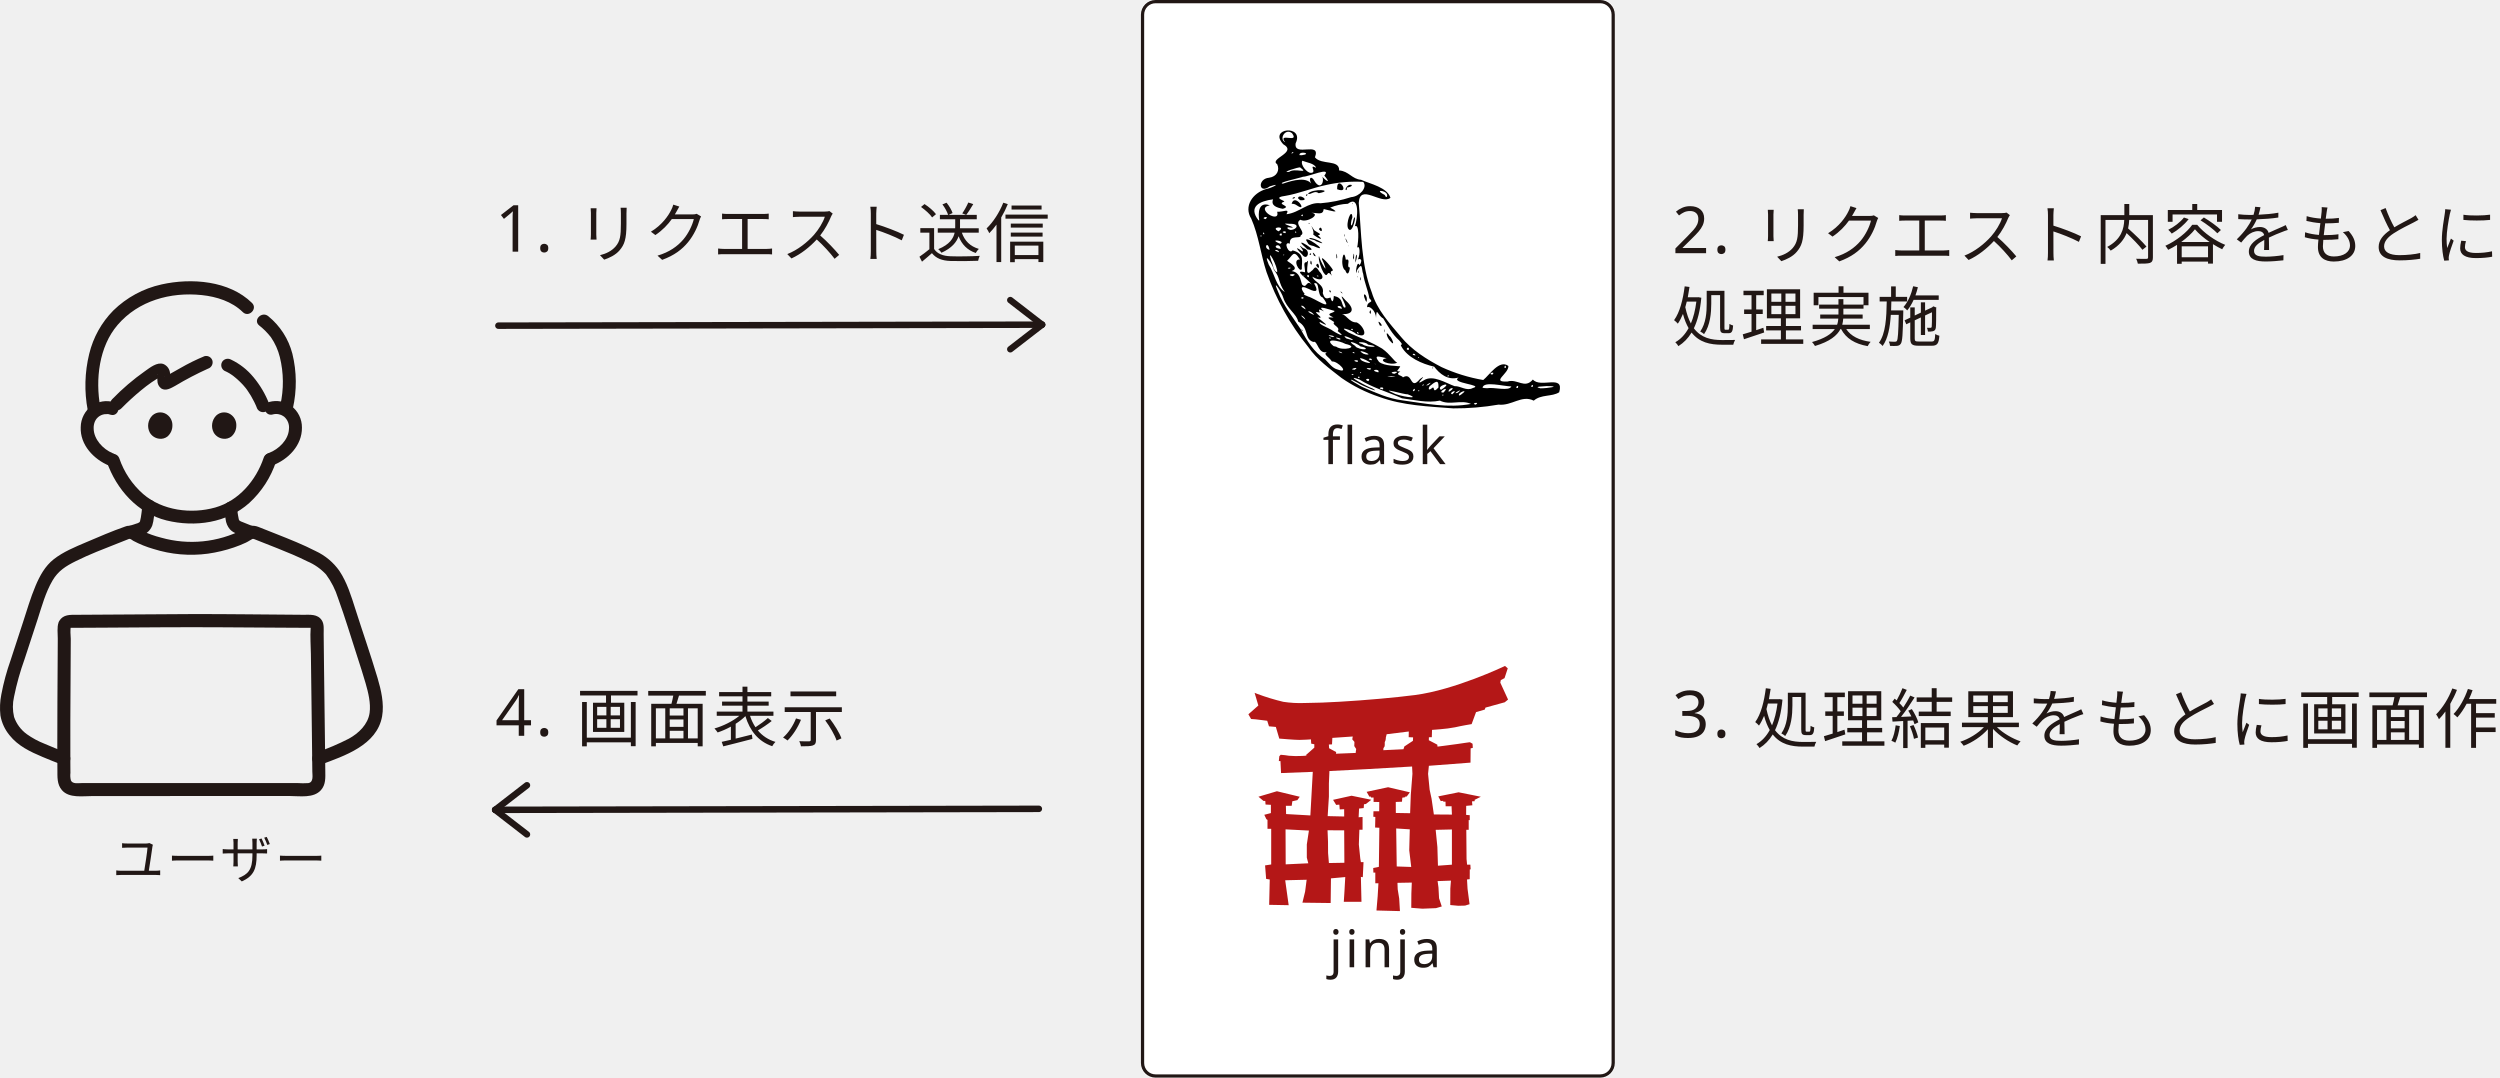
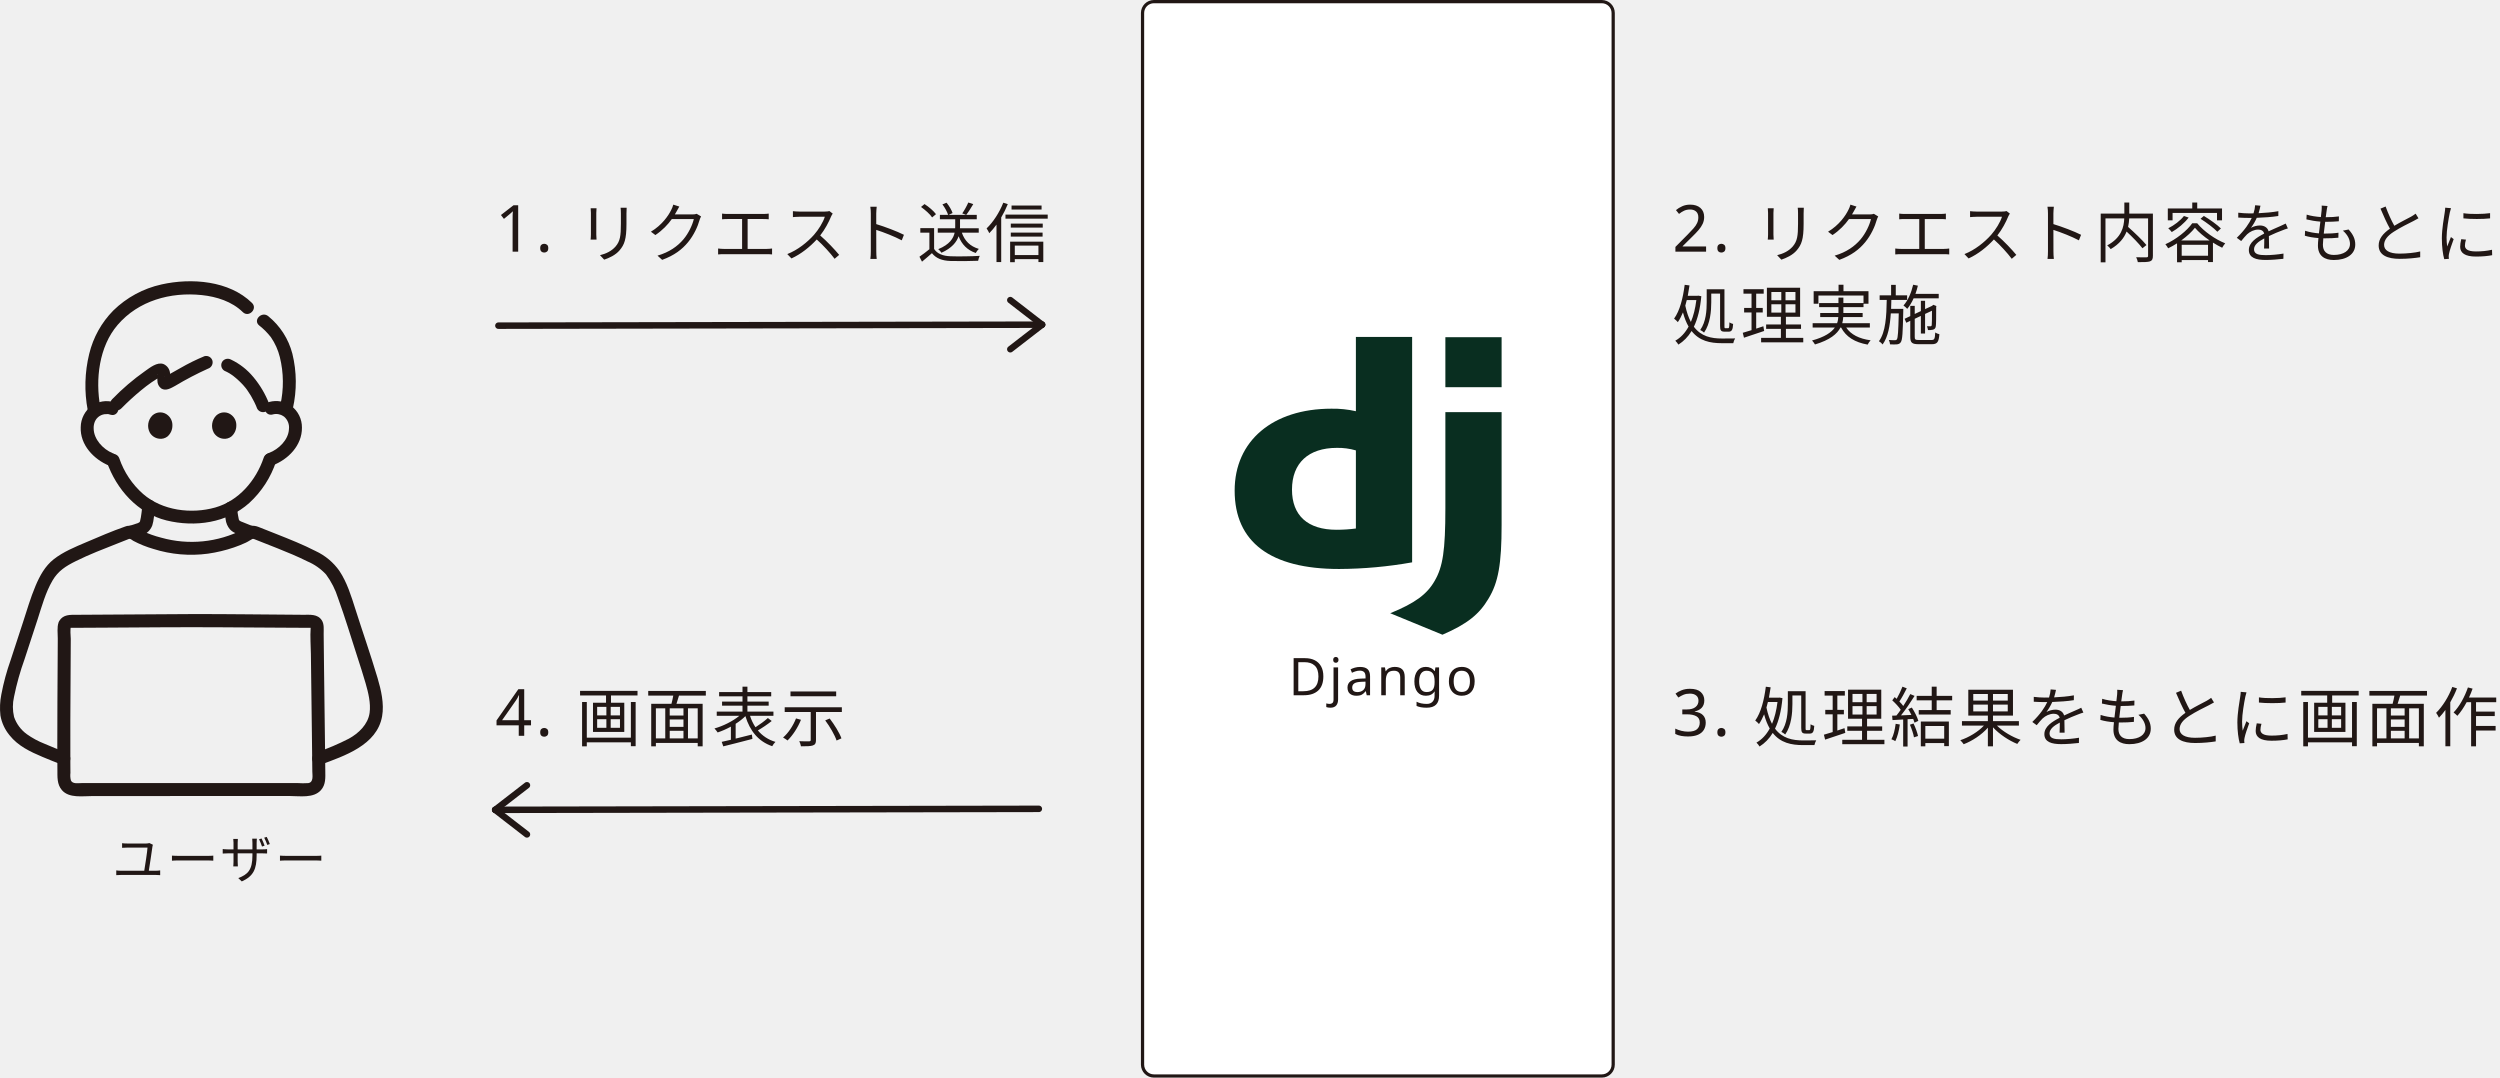
<svg xmlns="http://www.w3.org/2000/svg" width="770.217" height="332" viewBox="0 0 770.217 332">
-   <g id="square_60" data-name="square 60" transform="translate(351.503)" fill="#fff" stroke="#211715" stroke-width="1">
+   <g id="長方形_60" data-name="長方形 60" transform="translate(351.503)" fill="#fff" stroke="#211715" stroke-width="1">
    <rect width="146" height="332" rx="4" stroke="none" />
-     <rect x="0.5" y="0.5" width="145" height="331" rx="4" fill="none" />
+     <rect x="0.5" y="0.5" width="145" height="331" rx="3.5" fill="none" />
  </g>
-   <path id="jinja" d="M79.06.668,78.793.8s-15.21,7.245-27.48,8.835c-6.18.8-15.18,1.6-23.213,2.066q-5.418.33-10.847.39a34.594,34.594,0,0,1-6.5-.367,67.31,67.31,0,0,1-8-2.44l-.84-.333,1.153,3.906L0,15.559l.827,1.453,1.467.11,3.507.437.54,1.713,2.117.19,1.06,3.593.307.02s4.46.383,5.873.383c1.217,0,3.1-.133,3.573-.167l.08,1.32.957.18v1.05L17.64,28.206l.523.093c-.467.033-.757.06-1.667.1a27.781,27.781,0,0,1-4.01-.06,23.446,23.446,0,0,0-2.367-.287H9.933l-.407.433-.153,1.486H9.88l.183,3.7L19.84,33.3,19.157,45.57l-.067,1.156L11.617,46.3l-.067-2.536h1.793l.19-1.4,1.547-.353.743-1.04-7.037-1.7L3.1,40.961l1.55,1.293h.553l.083,1.113,1.647.093V46L4.9,46.527l.633,1.346.35.227v2.75H7.027V61.834L5.14,62.12l.327,4.156,1.113.187L6.4,74.268l6.01.11L11.34,66.7l6.607-.16-.467,3.623-.833,3.439,8.7.11.09-7.6,4.407-.4-.24,4.313-.21,3.3h5.443l-.177-7.665.587.09.223-4.639h-.81l-.193-1.133-.437-4.3.163-4.546h.983V47.2l-1.213.09.133-2.686,1.433-.143.077-1.173.573-.083,1.7-1.3-6.09-1.25-5.7,1.263.953,1.563.8-.067.18-.013.113,1.473,1.367-.067.013,2.246-5.087-.117.177-2.923.2-3.086V36.885l.16-3.839,11.617-.593,13.85-.8.11,2.246-.507,6.5-.21,5.642-4.4-.077-.02-3.393,1.913-.07.093-1.243.9-.137-.04-.19.507-.033.967-1.293-6.7-1.57-6.62,1.42.86,1.5.467-.033v.3h.82v1.34l1.747.027-.02,2.853H38.533l-.047,1.683.623.073-.07,3.259,1.31.067L40.2,62.564l-1.743.36.053,1.41H39.1v3.283h.963l-.233,4.016-.373,4.379,7.233.19L46.457,72.3,46,69.469l-.073-1.976,4.417-.08-.133,3.339-.03,4.433,3.443.273,4.173-.167,1.777-.523-.833-2.533L58.56,68.9l-.267-1.943,4.11-.15-.19,2.473-.02,5.049,2.46.23,2.1-.053,1.387-.433-.623-4.746-.163-2.873.833-.09.02-2.983.267-.057-.09-1.433h-1.01l-.163-1.756-.077-8.972.74-.02V48.14l.32.047V46.65l-1.113-.09.02-2.786L69,43.6l-.11-1.206.867-.07-.08-.39,1.933-.966L64.76,39.594l-6.267,1.266.77,1.44.743-.067.047.257h.677l.037,1.42,1.823-.02.117,2.576-5.567-.04-.707-4.856-.593-2.753-.483-4.9.25-2.486,12.823-.976.04-4.386.67-.167-.077-1.266-.8-.46h-.123l-1.19.167-2.643.387q-2.7.4-5.417.72l-.633.067-.05-.593-2.617-1.366.02-.917.9-.027.067-2.24c.3-.02,1.173-.08,2.57-.207a40.706,40.706,0,0,0,4.537-.6c1.99-.467,4.84-.933,4.84-.933l.253-.043,1.36-3.693,2.683-.78.22-.613,5.933-1.64L80,11.03,77.61,5.817l.157-.787,1.147-.6.99-3.019-.84-.743Zm-29.643,20.2-.033,1.753,1.357.057-.053,1.066-2.63,1.726-.287.86-6.2.3.033-.613.373-.6.033-.513,0-.76.223-.52.1-.533v-.307l.267-1.076ZM32.15,22.407l-.143.88.663.78-.047,1.29.587.9-.157,1.093.083.117-6.157.247.067-.507-2.177-1.18-.073-1.15.967-.047.1-1.993ZM45.53,50.736l4.193.273-.167,6.459.61,5.132L45.7,62.447l-.167-11.711Zm-34.083.28,7.2.373L18,55.665v4.063l.457,1.743L11.49,61.8Zm51.253.033V61.9l-4.3.313-.173-5.742L57.7,51.166ZM24.387,51.3l5.127.02.057,9.985-4.767.087L24.55,58.3l-.02-3.489Z" transform="translate(384.613 204.498)" fill="#b41717" />
-   <path id="flask" d="M28.688,77.558c-3.656-2.88-7.56-5.64-10.224-9.52A77.253,77.253,0,0,1,5.583,44.928C3.8,39.508,3.183,33.7.887,28.488c-2.408-3.776.412-7.912,4.552-9.12,1.84-.348,5.088-2.088,1.172-.844C3.1,21.1,2.759,16.183,6.359,15.875c2.46-.328,3.36-2.34,2.52-4.148-2.64-1.72,6.4-3.612,1.852-6.176C6,.435,17.36-.546,14.559,5.255c-.668,4.46,7.936-.82,5.94,4.332,2.028,2.476,7.6.56,7.46,4.036,2.96.2,3.972,2.688,6.748,2.88,2.88,1.3,8.088,2.32,9.064,5.56C40.92,24.328,34.316,17.4,34,23.655c.86,9.24.64,18.757,4.016,27.553,1.6,5.328,5.48,9.52,8.976,13.673,3.348,4.064,7.884,6.92,12.508,9.332A51.566,51.566,0,0,0,72.352,78.19c1.792-1.372,4.96-6.468,7.752-4.32.132,2.416-5.552,5.052-.268,4.784,3.1-.936,5.256,2.4,7.812-.608,2.352,2.788,9.784-1.784,8.108,3.92-2.264,1.456-5.568.576-7.836,2.584-3.74-1.868-6.72,1.672-10.86,1.224a79.438,79.438,0,0,1-13.936,1.16c-7.648-.6-15.46-.856-22.736-3.52a46.106,46.106,0,0,1-11.7-5.856Zm6.46,2.8c4,1.728,7.912,3.552,12.3,4.1,6.96.96,14.148,2.456,21.132,1.1-3.16-1.428-6.432.56-9.58-1.02-3.776.812-7.828-.208-11.668-.708-4.368-1.944-9.08-3.28-13.164-5.808-5.108-1.864,2.64,2.392,4.02,2.74,3.192,1.812-3.508-.932-4.456-1.684-2.672-1.5-3.016-1.188-.264.336.556.32,1.1.664,1.68.94Zm-7.616-5.384c3.88,1.436-.016-2.728-1.8-2.488-.784-1.364-3-2.228-1.44-2.96-2.816.976-2.948-3.72-4.28-3.052-2.976-.94-1.16-4.28-4.7-6.32-.324-2.16-3.528-4.032-4.552-7.288-.452-1.664-3.62-6.452-1.672-2,1.656,4.288,4.572,7.96,7,11.628,1.88,3.492,4.108,7.144,7.54,9.32C24.784,72.926,25.9,74.626,27.532,74.974ZM16.36,62.705C16.492,62.121,17.068,63.973,16.36,62.705ZM32.176,76.694C33.036,76.31,30.936,76.214,32.176,76.694Zm2.1.768C34.064,76.4,33.32,78.054,34.28,77.462Zm2.64,1.1C38.168,77.362,34.984,77.81,36.92,78.562Zm4.508,2.52C42.192,79.954,38.988,80.654,41.428,81.082ZM32.76,75.03C34.708,73.77,30.24,75.014,32.76,75.03Zm1.976.984C34.68,75.35,34.032,76.314,34.736,76.014Zm9.88,6.168c1.588,1,9.28,2.2,4.46.412-.8.168-8.92-2.3-4.464-.412ZM28.932,69.965C28.772,69.3,26.468,69.225,28.932,69.965Zm4.6,2.68C34.732,71.806,31.048,72.006,33.532,72.646ZM37.4,75.018C39.116,74.37,34.612,74.366,37.4,75.018ZM27.06,67.925c1.864,1.432,7.52.184,2.856-.852-2.12-1.132-6.908-1.9-3.648.68Zm12.96,7.912C40.792,74.518,36.76,75.078,40.02,75.838Zm-3.936-3.132c4.56,1.292-3.832-2.88-1.124-.472l.6.272.52.2Zm7.892,4.56C48.3,77.306,40.076,76.678,43.976,77.266ZM25.4,65.425C25.232,64.625,24.336,65.5,25.4,65.425ZM51.28,81.366C51.392,79.914,49.868,82.446,51.28,81.366ZM32.76,69.941C32.5,69.177,31.416,69.909,32.76,69.941Zm-6.952-5.016C28.288,64.777,22.416,63.833,25.808,64.925ZM17.568,59.6C17.26,58.409,14.871,57.461,17.568,59.6ZM39.2,73.338C38.74,72.818,38.98,73.45,39.2,73.338ZM52.66,81.6C52.62,80.81,51.928,81.9,52.66,81.6ZM38,72.106C38.244,71.086,35.892,71.8,38,72.106ZM27.98,65.737C29.82,65.537,25.02,64.493,27.98,65.737ZM44.944,76.286C47.816,75.146,42.144,75.726,44.944,76.286ZM36.12,70.3c3.308.424-3.94-2.252-.724-.24Zm11.5,7.072c3.092-1.848,2.072,4.328,5.244.52,3.128-2.28-2.7,2.828,1.16.412,2.784-1.868,6.9.88,9.5,1.78,1.872-.092,3.692,1.62,5.612.58,3.692-1-7.224-1.48-4.36-3.24-3.38.98-5.88-1.176-7.54-3.34-3.792-.88-8.176-2.812-10.068-6.168-.768-1.26,1.12.176-.664-1.88-2.28-2.032-3.424-4.34-4.96-6.808-1.828-.976-2.04-3.852-2.228-.1.016-2.372-2.212-3.968-2.752-3.3-.008-2.284,2.38-1.14.7-2.828-.36-2.368-1.544-4.84-1.9-7.508-.552-1.288-.08-4.044-1.892-1.128-.66,3.08-.22-3.788.808-1.52,1.348-2.32-.48-2.04-.56-1.72.88-1.952.56-4.72-.228-3.664.468-2.068.74-7.608-.7-6.624.872-2.16,1.656-9.892-2.136-6.944a16.107,16.107,0,0,0-5.452,1.184c3.944,2.172-.4.784-2,.44-.208,2.008-1.8,1.14-3.784,1.16,3.172.392-1.544,3.24-3.364,2.136-2.36,1.128,2.04,3.948.048,4.82.24,1.312-3.62-.48-3.32,2.56-2.292-.964-.312,3.6.836,2.056,3.9,1.056,2.744,3.464,2.84,5.748-.632,1.332-3.136-3.132-.56-2.924-2.028-3.308-2.244-1.2-3.936.34-.4.112,4.316,2.188,1.36,3.212,2.6.4,2.672,2.68,3.2,4.12,1.56,1.628,1.24-1.8,3.116.16-1.184-1.744-6.268-4.912-2.176-3.9-.02-1.76-.74-3.172.516-3.136,1.24-2.248-1.3,5.548,1.5,2.688.772-.34.96-2.252,2.36.18,2.02,1.992.728,3.432-2.124,1.612.508,1.732,3.816,2.348,3.2,5.06.66,2.38,1.58,1.5,2.384,1.368.632,2.312.988.612,1.02-.492,2.88.62,2.208,2.32,3.112,3.52,1.988.9-2.848-6.088.568-2.1,3.592,3.24,1.348,4.6-1.88,4.08,2.04-.164,2.7,2.76,5.252,2.656,2.328,1.108,3.9,5.36-.108,3.588-1.392-1.252-6.32-2.8-2.292-.416,3.716,1.72,6.66,2.752,10.244,4.908,2.56,1.832,3.672,3.928,4.64,4.344-2.152,1.028-6.492-.824-3.268-1.392-2.012-.364-4.272-1.38-2.348,1.12,1.64,1.372,5.8,1.224,6.548,1.38-.636,1.392-1.72,1.5.024,1.612-1.944,1.04.624,1.2.8,1.792ZM43.648,66.137c-1.184-1.24-1.492-3.56-.212-1.54C44.092,64.861,45.536,68.385,43.648,66.137ZM56.6,74.366C57.34,74.322,56.624,74.926,56.6,74.366ZM41.776,63.1C41.736,61.229,42.2,64.541,41.776,63.1Zm-1.288-1.732C39,58.489,42.368,62.185,40.488,61.369ZM24.888,50.6C25.764,50.361,25.32,52.1,24.888,50.6ZM37.3,57.329C37.84,55.313,37.936,59.025,37.3,57.329Zm-8.768-6.1C27.916,50.117,29.828,52.269,28.536,51.229Zm7.528,2.416c-1.408-3.16,1-1.728.312.52ZM23.08,44.984c-.632-1.04-1.672-4.08-1.336-5.008.3,1.512,3.216,6.508,1.428,2.072-1.976-3.72,2.36,1.208,2.808,2.136.2.92-1.22-.252-.256,1.912-1.76-2.468-1.04,1.36-2.644-1.112ZM19.068,42.22C19.228,39.808,19.988,43.872,19.068,42.22Zm1.8.62C21.732,41.02,22.332,45.376,20.868,42.84Zm-4.336-3.36c-1.5-1.48-2.576-2.852.068-.92,1.02.04-2.264-3.112.24-1C19.48,38.04,18.148,41.888,16.532,39.48Zm2.28-.06C19.68,38.56,19.272,40.268,18.812,39.42Zm1.4.452C18.9,37.4,21.812,40.9,20.212,39.872ZM17.424,37.2c-4.344-3.864,5.46,2.024.708.72Zm12.44,7.232c-1.88-1.128-.492-7.936.148-3.28,1.828-.592-.1,2.4,1.26,2.376-.212,1.892-.824,2.572-1.4.9Zm4.6,2.72C34.656,45.1,34.86,48.557,34.464,47.156Zm-.8-.792C33.88,45.484,33.692,47.4,33.664,46.364ZM18.28,35.936c-2.788-3.852,8.108,3.892,1.788.976C19.408,36.74,18.612,36.672,18.28,35.936Zm8.864,4.7C26.88,37.4,27.732,41.172,27.144,40.636Zm6.728,4.316C34.392,43.1,33.912,46.172,33.872,44.952ZM18.7,34.464c1.66-.352,6.872,2.916,2.08.936C20.256,34.808,19.12,35.08,18.7,34.464Zm14.24,7.1c.176-3.32.992-1.98.008.472Zm-13-8.252c.676-.992-1.8-4.48.356-1.252.928.74,2.688,1.24,1.132,1.548C23.868,35.764,20.828,34.192,19.94,33.312Zm12.3,7.216C32.708,36.752,32.652,42.74,32.24,40.528Zm-13.712-10.7C19.044,29.6,18.8,30.512,18.528,29.824Zm3.208,1.912C22.56,30,23.256,33.668,21.736,31.736Zm9.052,5.036C30.78,36.1,30.96,37.74,30.788,36.772Zm-.524-1.16C29.008,32.508,31.432,37.252,30.264,35.612Zm-.772-2.04C29.28,32.292,30.212,35.188,29.492,33.572Zm1.256-2.04c-.864-1.52,1.088-6.692,1.3-3.48-.908,2.5-.26,3.9.372.544,1.172-2.64-.252,5.212-1.68,2.94Zm1.288-7.692C32.412,23.379,32.116,24.4,32.036,23.839ZM29.88,66.293C29.368,65.849,29.944,66.573,29.88,66.293Zm4.44,2.24c2.46.64,2.448-.38.22-.68-1.2-1.12-4.984-2.3-1.6-.14.228.568.94.556,1.376.824Zm-8.764-5.816c1.36,1.012,5.12,2.876,1.936.384,1.076-1.248-2.056-1.912-1.016-2.744-2.64-1.616-2.08-1.472-.232-1.424-3.176-1.416.456-1.312.28-2.04-1.22-.24-6.08-2.16-3.216.16-2.9-1.48-.692.552-1.568.336-2.972-.808,2.64,2.26-.472,1.5,1.7,1.348,4.584,3.456.72,1.428C21.476,61.049,24.748,62.157,25.556,62.717Zm4.64,2.668C35.836,67.2,27.432,63.161,30.2,65.385Zm23.76,14.393C54.036,78.658,53.184,80.738,53.956,79.778ZM56.4,80.806c1.3-1.26.052,2.012,2.16-.308.02-1.66-.068-2.64-2.424-.624C55.488,80.234,55.2,81.766,56.4,80.806ZM17.632,56.457C17.232,54.885,14.831,54.9,17.632,56.457Zm2.608,1.712C19.272,56.561,16.784,56.713,20.24,58.169Zm14.84,8.948c1.448,1.28,6.648.944,1.76.16C36.112,66.2,32.236,66.461,35.08,67.117Zm20.388,12.6C57.7,77.842,53.308,80.546,55.468,79.714Zm4.64,3.184C60.12,82.3,59.148,83.162,60.108,82.9Zm0-.84C62.58,79.442,57.72,82.214,60.112,82.058ZM11.219,51.089c-2.1-3-1.308-4.352-3.34-6.8-.384-1.88-3.48-6.132-1.6-1.624C8,45.3,8.511,49.381,11.219,51.089ZM59.34,81.226C63.88,78.29,57.476,79.946,59.34,81.226Zm3.464,1.36C65.084,80.634,61.364,82.178,62.8,82.586ZM16.86,53.137C17.512,52.169,15.179,53.013,16.86,53.137ZM62.08,81.654c2.2-1.42-.5-1.2-.4.128ZM32.2,62.813C32.12,61.853,31.036,62.893,32.2,62.813Zm1.84,1.068C33.46,62.693,33.144,64.069,34.04,63.881ZM65.616,82.618c2.82-2.04-1.712-.392-.592.384Zm-1.08-.52C66.832,80.17,62.108,82.95,64.536,82.1Zm5.52,3.672C71.6,84.738,68.18,85.438,70.056,85.77ZM18.28,52.437c2.068.464,8.264,5.1,4.608.32-1.872-.552-.748-5.132-2.66-4.32,1.28,2.14,1.056,3.052-1.64,1.7-3.38-1.652-1.9.816-1.24,1.5C16.452,51.845,18.544,52.421,18.28,52.437ZM8.855,45c.368-1.532-3.412-8.428-1.784-3.456C7.655,42.58,7.591,44.556,8.855,45Zm17.3,10.664C25.088,54.769,26.1,55.533,26.152,55.661Zm2.624.608C28.776,54.649,25.876,55.613,28.776,56.269ZM51.5,70.6C51.068,69.489,49.788,70.577,51.5,70.6Zm1.092.8C52.432,70.777,51.964,71.517,52.592,71.4Zm9.008,5.68C62.464,76.438,60.52,77,61.6,77.078ZM13.559,46.2C16.04,45.236,10.9,45.516,13.559,46.2ZM49.5,68.845C49.468,67.241,47.916,69.245,49.5,68.845ZM12.575,43.92C14.171,43.38,11.107,43.56,12.575,43.92ZM17.2,46.16C17.172,45.628,16.712,46.36,17.2,46.16ZM73.56,80.722c2.048-.416,6.712,1.04,7.464-.544-2.48-.06-8.6-1.752-8.888.4l.544.092.88.052ZM18.668,46.528C18.7,44.9,17.4,46.468,18.668,46.528ZM6.519,38.1C5.967,35,4.419,37.624,6.519,38.1Zm2.9.728C9.451,37.824,6.763,37.928,9.415,38.824Zm1.656.812C10.591,39.248,10.7,40.124,11.071,39.636Zm10.42,6.68C21.98,45.868,20.332,45.984,21.492,46.316ZM9.971,37.8C9.691,35.464,6.611,37.452,9.971,37.8ZM4.027,33.948C3.947,32.868,3.451,34.356,4.027,33.948Zm.88-.668C4.767,32,4.147,33.44,4.907,33.28ZM9.787,36.2c2.072-.812-3.76-1.68-.416-.16ZM75.124,76.554C76.444,75.342,73.444,76.178,75.124,76.554Zm7.9,4.092C83.548,79.078,81.684,80.846,83.02,80.646ZM10.291,33.636C10.511,32.116,8.651,33.936,10.291,33.636ZM3.347,28.988c-.372-2.14-.32-5.9,3.248-4.624-4.764.944,3.3,5.92,2.28,1.992,2,.1,3.92-1.184,2.864.76,3.948-.44,6.68-3.856,10.5-3.38a41.478,41.478,0,0,0,9.416-1.884c2.632-.192,5.16-3.024,3.72-4.7a40.766,40.766,0,0,0-11.308.932c-4.392.912-8.384,2.648-12.82,3.4-4.32.58.868,1.6-.368,1.824-2.256.784,2.688,1.312-.292,2.136-1.84-.352-3.76-.984-2.972-2.92-4.14.532-7.78,2.252-4.508,6.464h.24Zm9.976-5.08c.972-3.576,5.2,2.94,1.592.472a2.311,2.311,0,0,0-1.592-.48Zm.188-1.736C14.911,21.131,14.255,22.755,13.511,22.171Zm1.78.032c.128-1.644,4.072.872.652.592Zm2.432-.98C18.612,20.183,17.98,22.143,17.724,21.223Zm.624-.416c1.48-1.776,8.38-1.132,3.328-.172C20.324,19.615,19.284,21.235,18.348,20.807Zm9-1.388C27.128,14.563,31.824,21.147,27.348,19.419Zm2.56-.016c.932-2.448,3.624-.98.432-.492C30.408,19.171,30.244,20.175,29.908,19.4ZM9.287,32.384C12.075,30.676,6.323,30.9,9.287,32.384Zm2.06.576C12.327,31.92,9.223,32.536,11.347,32.96Zm-6.08-4.32C6.863,27.42,3.383,28.176,5.267,28.64ZM87.676,80.2C87.724,78.782,86.46,80.842,87.676,80.2ZM79.3,74.482C79.544,72.85,78.224,74.63,79.3,74.482Zm10.68,6.272c2.228,0,6.752-.692,1.9-.692-.76.12-4.436.1-1.9.692Zm-76.825-48.8c1.8-.12,2.824-1.988-.348-1.88-4.92-.508,4.336,1.68-.632,1.056-.668.44.944.948.98.828Zm1.592.808C14.559,31.6,14.191,33.376,14.751,32.76Zm1.88-5.028C17.42,26.76,15.551,27.472,16.632,27.732Zm-6-10.032c3.224-1.1,7.628-2.324,9.148.54-1.548-1.864-.624-3.7.84-.972,2.064,2.756,3.1-1.252,1.752-2.18,1.532,1.9,3.276,2.8,1.028.12,2.44-2.936-4.892.388-6.56.352-.8.36-8.284,1.908-6.2,2.14Zm1.888-3.612c1.84-1.388,6.352.824,3.456-1.38C15.7,12.459,9.631,14.379,12.519,14.087Zm6.7.276c2.152.052-.924-2.888,1.636-1.56-.42-1.372-2.984-1.628-4.24-2.176-.7,1.256,1.44,3.752,2.6,3.736ZM13.7,8.283C14.439,7.275,12.391,8.795,13.7,8.283Zm2.736.656c3.464-.46-.88-1.492-.7-.04Zm-5.108-4c-2.44-3.184,4.584.536,2.108-2.8C11.343.479,9.339,4.011,11.323,4.939ZM42.62,21.8c1.12-1.984-4.62-2.672-.752-.7C42.228,21.219,42.148,21.939,42.62,21.8Z" transform="translate(384.612 38.885)" />
  <text id="_1._リクエスト送信" data-name="1. リクエスト送信" transform="translate(152.552 77.528)" fill="#211715" font-size="20" font-family="YuGothicUI-Regular, Yu Gothic UI" letter-spacing="0.05em">
    <tspan x="0" y="0">1. リクエスト送信</tspan>
  </text>
-   <line id="sign_16" data-name="sign 16" y1="0.305" x2="167.5" transform="translate(153.552 100.029)" fill="#211715" stroke="#211715" stroke-linecap="round" stroke-width="2" />
-   <path id="parts_47" data-name="parts 47" d="M9.788,7.57,5.353,4.14,4.69,3.627,0,0" transform="translate(311.263 92.459)" fill="#211715" stroke="#211715" stroke-linecap="round" stroke-width="2" />
+   <line id="線_16" data-name="線 16" y1="0.305" x2="167.5" transform="translate(153.552 100.029)" fill="#211715" stroke="#211715" stroke-linecap="round" stroke-width="2" />
+   <path id="パス_47" data-name="パス 47" d="M9.788,7.57,5.353,4.14,4.69,3.627,0,0" transform="translate(311.263 92.459)" fill="#211715" stroke="#211715" stroke-linecap="round" stroke-width="2" />
  <g id="_10885_line" data-name="10885_line" transform="translate(-155.452 -60.295)">
-     <path id="parts_23" data-name="parts 23" d="M196.335,226.183c.967-.319,1.964-.589,2.91-.967a5.122,5.122,0,0,0,3.13-3.064,12.678,12.678,0,0,0,.475-2.387c.183-1.18.329-2.371.434-3.56a2.008,2.008,0,0,0-2-2,2.052,2.052,0,0,0-2,2q-.067.771-.164,1.54c-.027.227-.056.455-.086.682-.051.4.076-.529.01-.071l-.045.307a16.138,16.138,0,0,1-.4,2.186,1.753,1.753,0,0,0-.1.279c-.033-.043.257-.538.062-.172-.04.075-.088.146-.131.219-.158.269.374-.412.035-.06-.065.067-.151.123-.208.194.31-.382.255-.187.073-.072-.13.083-.266.149-.4.221-.335.18.417-.132,0,0-.89.278-1.775.578-2.66.87a2,2,0,0,0,1.063,3.857Z" fill="#211715" />
-     <path id="parts_24" data-name="parts 24" d="M224.574,216.845a23.06,23.06,0,0,0,.389,3.443,5.715,5.715,0,0,0,1.317,3.073,4.7,4.7,0,0,0,1.563,1.114c.238.109,1.143.524.351.141.168.081.361.154.541.228l.4.16,1.483.594a6.279,6.279,0,0,0,2.117.707,2,2,0,0,0,0-4c.7,0,.354,0,.076-.109l-.4-.16-.841-.339-1.3-.522-.4-.16c-.04-.016-.079-.034-.119-.048l.453.191q-.292-.135-.6-.246c.563.269.066.024-.049-.038-.091-.048-.181-.1-.267-.157-.427-.275.252.25.031.03-.072-.071-.142-.143-.213-.214-.287-.287.252.394.089.113-.053-.091-.1-.181-.156-.273-.15-.273.183.5.078.191-.034-.1-.069-.2-.1-.3a9.135,9.135,0,0,1-.216-1.124q-.045-.3-.1-.6c-.024-.145-.079-.776-.023-.107-.009-.108-.025-.216-.035-.323-.04-.417-.08-.85-.08-1.268a2,2,0,0,0-4,0Z" fill="#211715" />
-     <path id="parts_25" data-name="parts 25" d="M186.343,185.636c-1.54-8.408-.4-18.552,5.355-25.249,6.424-7.482,16.321-10.182,25.894-9.183,4.571.477,9.327,1.967,12.667,5.25,1.837,1.806,4.667-1.021,2.828-2.829-7.012-6.894-18.711-7.76-27.864-5.7a30.676,30.676,0,0,0-14.87,8.042,28.515,28.515,0,0,0-7.412,13.338,40.879,40.879,0,0,0-.455,17.4c.463,2.529,4.319,1.458,3.857-1.063Z" fill="#211715" />
-     <path id="parts_26" data-name="parts 26" d="M245.67,186.164a36.715,36.715,0,0,0-.143-16.9,21.958,21.958,0,0,0-7.423-11.552c-1.962-1.641-4.806,1.174-2.829,2.829a20.641,20.641,0,0,1,3.661,3.675,18.632,18.632,0,0,1,2.734,6.112,32.161,32.161,0,0,1,.143,14.771c-.53,2.512,3.325,3.585,3.857,1.064Z" fill="#211715" />
-     <path id="parts_27" data-name="parts 27" d="M239.469,187.984a3.834,3.834,0,0,1,1.766-.083,5.937,5.937,0,0,1,.615.166c.076.024.446.171.215.07a4.972,4.972,0,0,1,.564.3c-.009,0,.5.335.292.175a4.369,4.369,0,0,1,1.549,3.926c-.157,3.246-3.139,6.168-6.141,7.3a2.055,2.055,0,0,0-1.4,2.46,2.015,2.015,0,0,0,2.46,1.4c4.851-1.83,9.14-6.179,9.087-11.645a8.242,8.242,0,0,0-3.3-6.71,8.037,8.037,0,0,0-6.771-1.211c-2.482.674-1.429,4.533,1.063,3.857Z" fill="#211715" />
-     <path id="parts_28" data-name="parts 28" d="M190.577,184.216a8.028,8.028,0,0,0-6.8,1.046,8.287,8.287,0,0,0-3.458,6.636c-.225,5.474,4.006,9.9,8.779,11.878a2.011,2.011,0,0,0,2.46-1.4,2.051,2.051,0,0,0-1.4-2.461c-2.978-1.231-5.784-4.269-5.847-7.534a4.967,4.967,0,0,1,.408-2.3c-.057.129.177-.322.208-.374-.006.009.332-.5.179-.3a4.593,4.593,0,0,1,.435-.469c.04-.038.47-.39.252-.228a3.964,3.964,0,0,1,1.851-.8,5.383,5.383,0,0,1,.945-.041c.386,0-.1-.06.308.032.207.047.41.1.614.162,2.467.753,3.522-3.107,1.063-3.857Z" fill="#211715" />
-     <path id="parts_29" data-name="parts 29" d="M236.683,201.333c-2.35,6.975-7.688,13.277-14.936,15.32-7.377,2.078-16.311.95-22.208-4.172a25.629,25.629,0,0,1-7.322-10.956c-.839-2.417-4.7-1.378-3.857,1.063,2.931,8.443,9.495,15.866,18.4,18.049,8.781,2.153,18.61.776,25.477-5.371a30.121,30.121,0,0,0,8.3-12.87c.823-2.445-3.039-3.494-3.857-1.063Z" fill="#211715" />
-     <path id="parts_30" data-name="parts 30" d="M228.262,191.384a4.41,4.41,0,0,1-1.571,3.432,3.428,3.428,0,0,1-2.486.646,3.842,3.842,0,0,1-2.91-1.9,4.5,4.5,0,0,1,.762-5.238,3.558,3.558,0,0,1,4.846-.059,3.969,3.969,0,0,1,1.359,3.119Z" fill="#211715" />
-     <path id="parts_31" data-name="parts 31" d="M208.568,191.384a4.412,4.412,0,0,1-1.57,3.432,3.43,3.43,0,0,1-2.487.646,3.842,3.842,0,0,1-2.91-1.9,4.5,4.5,0,0,1,.762-5.238,3.558,3.558,0,0,1,4.846-.059,3.969,3.969,0,0,1,1.359,3.119Z" fill="#211715" />
-     <path id="parts_32" data-name="parts 32" d="M224.6,174.529a13.979,13.979,0,0,1,1.524.775c.267.16.528.331.783.51.123.086.243.175.364.263.279.2-.047-.042.127.1a24.489,24.489,0,0,1,3.134,2.94q.339.387.659.79l.128.162c-.083-.106-.083-.1,0,0,.1.139.2.277.3.417q.6.84,1.127,1.73.554.933,1.032,1.908.228.463.438.934c.07.156.14.313.206.471-.124-.3.1.26.11.283a2.05,2.05,0,0,0,2.461,1.4,2.021,2.021,0,0,0,1.4-2.46,29.172,29.172,0,0,0-4.9-8.308,20.143,20.143,0,0,0-6.876-5.367,2.054,2.054,0,0,0-2.737.718,2.023,2.023,0,0,0,.718,2.736Z" fill="#211715" />
-     <path id="parts_33" data-name="parts 33" d="M192.843,186.111a77.857,77.857,0,0,1,6.1-5.585c1.039-.856,2.1-1.678,3.211-2.446q.854-.6,1.74-1.135.41-.249.83-.481l.269-.145q.654-.3-.274-.022l-.883-.514c-.078-.063.1-.173.049-.037a2.391,2.391,0,0,0,.037.638c.013.388-.006.778.024,1.165a2.93,2.93,0,0,0,1.212,2.445c1.425.877,3.038-.16,4.309-.846a98.416,98.416,0,0,1,10.04-5.26,2.061,2.061,0,0,0,1.4-2.46,2.014,2.014,0,0,0-2.46-1.4,63.352,63.352,0,0,0-7.45,3.678c-1.061.594-2.114,1.2-3.179,1.786-.379.207-.758.414-1.144.608a3.254,3.254,0,0,0-.566.274c.174-.156-.052-.06.185-.042l1.01.273-.124-.068.718.717c.087.114-.018.434.046.16a2.707,2.707,0,0,0-.012-.568c-.011-.476-.027-.943-.085-1.416a3.351,3.351,0,0,0-2.061-2.993c-1.952-.669-4.119,1.126-5.646,2.186a71.031,71.031,0,0,0-10.121,8.657c-1.8,1.84,1.023,4.671,2.829,2.828Z" fill="#211715" />
-     <path id="parts_34" data-name="parts 34" d="M254.155,295.923c7.359-2.757,17.425-5.994,19.017-14.937.687-3.854-.308-8.12-1.4-11.817-1.105-3.748-2.331-7.462-3.55-11.175-1.1-3.351-2.228-6.7-3.291-10.058-1.264-4-2.565-8.219-4.907-11.743a18.423,18.423,0,0,0-7.313-6.115c-3.852-1.987-7.906-3.591-11.931-5.189-1.922-.763-3.84-1.544-5.771-2.284a5,5,0,0,0-2.607-.278c.782-.124-.587.2-.852.352-.386.225-.748.489-1.14.708a34.689,34.689,0,0,1-25.33,2.547,31.843,31.843,0,0,1-5.767-2.061c-.722-.354-1.373-.8-2.07-1.194a4.017,4.017,0,0,0-3.311-.133c-4.073,1.42-8.091,3.169-12.058,4.858-3.378,1.438-6.939,2.9-9.854,5.18-2.685,2.1-4.324,5.13-5.624,8.217-1.54,3.654-2.634,7.473-3.868,11.237-1.263,3.855-2.544,7.7-3.781,11.568a71.73,71.73,0,0,0-2.89,10.66,21.094,21.094,0,0,0-.276,6.448,13.089,13.089,0,0,0,2.8,6.091c2.626,3.317,6.364,5.075,10.164,6.683q3,1.268,6.04,2.415a2.016,2.016,0,0,0,2.46-1.4,2.043,2.043,0,0,0-1.4-2.46c-2.178-.82-4.345-1.676-6.478-2.61a25.388,25.388,0,0,1-5.464-2.955,11,11,0,0,1-3.919-5.3,13.715,13.715,0,0,1-.008-6.221,82.579,82.579,0,0,1,3.261-11.629c1.324-4.1,2.694-8.189,4.022-12.29,1.3-4.027,2.424-8.209,4.573-11.89,1.745-2.99,4.114-4.458,7.2-5.988,4.163-2.066,8.516-3.735,12.836-5.437l2.886-1.143c.235-.094.468-.2.71-.276.118-.037.39-.029.069-.1a6.18,6.18,0,0,1,1.164.707,32.556,32.556,0,0,0,6.218,2.507,38.63,38.63,0,0,0,16.793,1.457,44.079,44.079,0,0,0,8.018-1.92,35.869,35.869,0,0,0,3.7-1.491c.879-.416,1.658-1,2.517-1.432l-1.009.273a2.132,2.132,0,0,1,1.224.157c.734.282,1.461.583,2.193.872,1.6.633,3.212,1.263,4.814,1.9,3.091,1.239,6.179,2.506,9.159,4a16.638,16.638,0,0,1,5.78,4.047,24.779,24.779,0,0,1,3.7,7.3c2.145,5.891,3.952,11.94,5.887,17.9.9,2.783,1.807,5.569,2.615,8.382s1.62,6.116,1.216,9.045c-.493,3.572-3.383,6.318-6.4,7.966a76.252,76.252,0,0,1-9.823,4.191,2.055,2.055,0,0,0-1.4,2.46,2.016,2.016,0,0,0,2.46,1.4Z" fill="#211715" />
-     <path id="parts_35" data-name="parts 35" d="M173.488,252.094c-.513,1.46-.232,3.389-.237,4.924q-.009,2.783-.027,5.565-.04,7.009-.083,14.02-.036,7.221-.036,14.441.006,3.154.031,6.307c.021,2.257-.18,4.564,1.408,6.391,2.2,2.534,6.41,1.8,9.44,1.807h10.725q13.236,0,26.471-.013,11.775-.006,23.549,0c3.1,0,7.319.751,9.6-1.808,1.53-1.72,1.363-3.87,1.342-6.006q-.027-2.764-.059-5.527-.155-13.287-.335-26.572c-.041-3.342-.083-6.685-.108-10.027-.01-1.354.2-2.98-.557-4.166-1.3-2.034-3.673-1.717-5.756-1.727-11.713-.054-23.432-.266-35.145-.214-11.509.052-23.017.164-34.526.216-2.116.01-4.239-.167-5.492,1.916-1.33,2.212,2.127,4.225,3.454,2.019.044-.073-.476-.081-.1.074a1.641,1.641,0,0,0,.378,0h1.055l2.558-.012q3.335-.016,6.67-.036,8.817-.051,17.632-.112c12.284-.084,24.566.051,36.85.12q3.141.018,6.282.033l2.323.011c.128,0,.263.011.39,0h.186q.334.033.041-.051c0-.055-.183-.281-.252-.2a1.714,1.714,0,0,0,0,.351c-.194,2.607.042,5.32.072,7.933q.143,12.5.315,25,.069,5.6.127,11.208c.012,1.239.456,3.343-1.253,3.6a24.236,24.236,0,0,1-3.408-.015q-10.545-.007-21.091,0-22.68.01-45.36.012c-1.039,0-2.743.34-3.265-.821a6.234,6.234,0,0,1-.145-2.3q-.017-1.461-.025-2.921c-.027-4.366-.021-8.733-.006-13.1.028-8.424.106-16.849.134-25.273,0-1.18-.294-2.872.1-3.978C178.2,250.724,174.336,249.677,173.488,252.094Z" fill="#211715" />
+     <path id="パス_23" data-name="パス 23" d="M196.335,226.183c.967-.319,1.964-.589,2.91-.967a5.122,5.122,0,0,0,3.13-3.064,12.678,12.678,0,0,0,.475-2.387c.183-1.18.329-2.371.434-3.56a2.008,2.008,0,0,0-2-2,2.052,2.052,0,0,0-2,2q-.067.771-.164,1.54c-.027.227-.056.455-.086.682-.051.4.076-.529.01-.071l-.045.307a16.138,16.138,0,0,1-.4,2.186,1.753,1.753,0,0,0-.1.279c-.033-.043.257-.538.062-.172-.04.075-.088.146-.131.219-.158.269.374-.412.035-.06-.065.067-.151.123-.208.194.31-.382.255-.187.073-.072-.13.083-.266.149-.4.221-.335.18.417-.132,0,0-.89.278-1.775.578-2.66.87a2,2,0,0,0,1.063,3.857Z" fill="#211715" />
+     <path id="パス_24" data-name="パス 24" d="M224.574,216.845a23.06,23.06,0,0,0,.389,3.443,5.715,5.715,0,0,0,1.317,3.073,4.7,4.7,0,0,0,1.563,1.114c.238.109,1.143.524.351.141.168.081.361.154.541.228l.4.16,1.483.594a6.279,6.279,0,0,0,2.117.707,2,2,0,0,0,0-4c.7,0,.354,0,.076-.109l-.4-.16-.841-.339-1.3-.522-.4-.16c-.04-.016-.079-.034-.119-.048l.453.191q-.292-.135-.6-.246c.563.269.066.024-.049-.038-.091-.048-.181-.1-.267-.157-.427-.275.252.25.031.03-.072-.071-.142-.143-.213-.214-.287-.287.252.394.089.113-.053-.091-.1-.181-.156-.273-.15-.273.183.5.078.191-.034-.1-.069-.2-.1-.3a9.135,9.135,0,0,1-.216-1.124q-.045-.3-.1-.6c-.024-.145-.079-.776-.023-.107-.009-.108-.025-.216-.035-.323-.04-.417-.08-.85-.08-1.268a2,2,0,0,0-4,0Z" fill="#211715" />
+     <path id="パス_25" data-name="パス 25" d="M186.343,185.636c-1.54-8.408-.4-18.552,5.355-25.249,6.424-7.482,16.321-10.182,25.894-9.183,4.571.477,9.327,1.967,12.667,5.25,1.837,1.806,4.667-1.021,2.828-2.829-7.012-6.894-18.711-7.76-27.864-5.7a30.676,30.676,0,0,0-14.87,8.042,28.515,28.515,0,0,0-7.412,13.338,40.879,40.879,0,0,0-.455,17.4c.463,2.529,4.319,1.458,3.857-1.063Z" fill="#211715" />
+     <path id="パス_26" data-name="パス 26" d="M245.67,186.164a36.715,36.715,0,0,0-.143-16.9,21.958,21.958,0,0,0-7.423-11.552c-1.962-1.641-4.806,1.174-2.829,2.829a20.641,20.641,0,0,1,3.661,3.675,18.632,18.632,0,0,1,2.734,6.112,32.161,32.161,0,0,1,.143,14.771c-.53,2.512,3.325,3.585,3.857,1.064Z" fill="#211715" />
+     <path id="パス_27" data-name="パス 27" d="M239.469,187.984a3.834,3.834,0,0,1,1.766-.083,5.937,5.937,0,0,1,.615.166c.076.024.446.171.215.07a4.972,4.972,0,0,1,.564.3c-.009,0,.5.335.292.175a4.369,4.369,0,0,1,1.549,3.926c-.157,3.246-3.139,6.168-6.141,7.3a2.055,2.055,0,0,0-1.4,2.46,2.015,2.015,0,0,0,2.46,1.4c4.851-1.83,9.14-6.179,9.087-11.645a8.242,8.242,0,0,0-3.3-6.71,8.037,8.037,0,0,0-6.771-1.211c-2.482.674-1.429,4.533,1.063,3.857Z" fill="#211715" />
+     <path id="パス_28" data-name="パス 28" d="M190.577,184.216a8.028,8.028,0,0,0-6.8,1.046,8.287,8.287,0,0,0-3.458,6.636c-.225,5.474,4.006,9.9,8.779,11.878a2.011,2.011,0,0,0,2.46-1.4,2.051,2.051,0,0,0-1.4-2.461c-2.978-1.231-5.784-4.269-5.847-7.534a4.967,4.967,0,0,1,.408-2.3c-.057.129.177-.322.208-.374-.006.009.332-.5.179-.3a4.593,4.593,0,0,1,.435-.469c.04-.038.47-.39.252-.228a3.964,3.964,0,0,1,1.851-.8,5.383,5.383,0,0,1,.945-.041c.386,0-.1-.06.308.032.207.047.41.1.614.162,2.467.753,3.522-3.107,1.063-3.857Z" fill="#211715" />
+     <path id="パス_29" data-name="パス 29" d="M236.683,201.333c-2.35,6.975-7.688,13.277-14.936,15.32-7.377,2.078-16.311.95-22.208-4.172a25.629,25.629,0,0,1-7.322-10.956c-.839-2.417-4.7-1.378-3.857,1.063,2.931,8.443,9.495,15.866,18.4,18.049,8.781,2.153,18.61.776,25.477-5.371a30.121,30.121,0,0,0,8.3-12.87c.823-2.445-3.039-3.494-3.857-1.063Z" fill="#211715" />
+     <path id="パス_30" data-name="パス 30" d="M228.262,191.384a4.41,4.41,0,0,1-1.571,3.432,3.428,3.428,0,0,1-2.486.646,3.842,3.842,0,0,1-2.91-1.9,4.5,4.5,0,0,1,.762-5.238,3.558,3.558,0,0,1,4.846-.059,3.969,3.969,0,0,1,1.359,3.119Z" fill="#211715" />
+     <path id="パス_31" data-name="パス 31" d="M208.568,191.384a4.412,4.412,0,0,1-1.57,3.432,3.43,3.43,0,0,1-2.487.646,3.842,3.842,0,0,1-2.91-1.9,4.5,4.5,0,0,1,.762-5.238,3.558,3.558,0,0,1,4.846-.059,3.969,3.969,0,0,1,1.359,3.119Z" fill="#211715" />
+     <path id="パス_32" data-name="パス 32" d="M224.6,174.529a13.979,13.979,0,0,1,1.524.775c.267.16.528.331.783.51.123.086.243.175.364.263.279.2-.047-.042.127.1a24.489,24.489,0,0,1,3.134,2.94q.339.387.659.79l.128.162c-.083-.106-.083-.1,0,0,.1.139.2.277.3.417q.6.84,1.127,1.73.554.933,1.032,1.908.228.463.438.934c.07.156.14.313.206.471-.124-.3.1.26.11.283a2.05,2.05,0,0,0,2.461,1.4,2.021,2.021,0,0,0,1.4-2.46,29.172,29.172,0,0,0-4.9-8.308,20.143,20.143,0,0,0-6.876-5.367,2.054,2.054,0,0,0-2.737.718,2.023,2.023,0,0,0,.718,2.736Z" fill="#211715" />
+     <path id="パス_33" data-name="パス 33" d="M192.843,186.111a77.857,77.857,0,0,1,6.1-5.585c1.039-.856,2.1-1.678,3.211-2.446q.854-.6,1.74-1.135.41-.249.83-.481l.269-.145q.654-.3-.274-.022l-.883-.514c-.078-.063.1-.173.049-.037a2.391,2.391,0,0,0,.037.638c.013.388-.006.778.024,1.165a2.93,2.93,0,0,0,1.212,2.445c1.425.877,3.038-.16,4.309-.846a98.416,98.416,0,0,1,10.04-5.26,2.061,2.061,0,0,0,1.4-2.46,2.014,2.014,0,0,0-2.46-1.4,63.352,63.352,0,0,0-7.45,3.678c-1.061.594-2.114,1.2-3.179,1.786-.379.207-.758.414-1.144.608a3.254,3.254,0,0,0-.566.274c.174-.156-.052-.06.185-.042l1.01.273-.124-.068.718.717c.087.114-.018.434.046.16a2.707,2.707,0,0,0-.012-.568c-.011-.476-.027-.943-.085-1.416a3.351,3.351,0,0,0-2.061-2.993c-1.952-.669-4.119,1.126-5.646,2.186a71.031,71.031,0,0,0-10.121,8.657c-1.8,1.84,1.023,4.671,2.829,2.828Z" fill="#211715" />
+     <path id="パス_34" data-name="パス 34" d="M254.155,295.923c7.359-2.757,17.425-5.994,19.017-14.937.687-3.854-.308-8.12-1.4-11.817-1.105-3.748-2.331-7.462-3.55-11.175-1.1-3.351-2.228-6.7-3.291-10.058-1.264-4-2.565-8.219-4.907-11.743a18.423,18.423,0,0,0-7.313-6.115c-3.852-1.987-7.906-3.591-11.931-5.189-1.922-.763-3.84-1.544-5.771-2.284a5,5,0,0,0-2.607-.278c.782-.124-.587.2-.852.352-.386.225-.748.489-1.14.708a34.689,34.689,0,0,1-25.33,2.547,31.843,31.843,0,0,1-5.767-2.061c-.722-.354-1.373-.8-2.07-1.194a4.017,4.017,0,0,0-3.311-.133c-4.073,1.42-8.091,3.169-12.058,4.858-3.378,1.438-6.939,2.9-9.854,5.18-2.685,2.1-4.324,5.13-5.624,8.217-1.54,3.654-2.634,7.473-3.868,11.237-1.263,3.855-2.544,7.7-3.781,11.568a71.73,71.73,0,0,0-2.89,10.66,21.094,21.094,0,0,0-.276,6.448,13.089,13.089,0,0,0,2.8,6.091c2.626,3.317,6.364,5.075,10.164,6.683q3,1.268,6.04,2.415a2.016,2.016,0,0,0,2.46-1.4,2.043,2.043,0,0,0-1.4-2.46c-2.178-.82-4.345-1.676-6.478-2.61a25.388,25.388,0,0,1-5.464-2.955,11,11,0,0,1-3.919-5.3,13.715,13.715,0,0,1-.008-6.221,82.579,82.579,0,0,1,3.261-11.629c1.324-4.1,2.694-8.189,4.022-12.29,1.3-4.027,2.424-8.209,4.573-11.89,1.745-2.99,4.114-4.458,7.2-5.988,4.163-2.066,8.516-3.735,12.836-5.437l2.886-1.143c.235-.094.468-.2.71-.276.118-.037.39-.029.069-.1a6.18,6.18,0,0,1,1.164.707,32.556,32.556,0,0,0,6.218,2.507,38.63,38.63,0,0,0,16.793,1.457,44.079,44.079,0,0,0,8.018-1.92,35.869,35.869,0,0,0,3.7-1.491c.879-.416,1.658-1,2.517-1.432l-1.009.273a2.132,2.132,0,0,1,1.224.157c.734.282,1.461.583,2.193.872,1.6.633,3.212,1.263,4.814,1.9,3.091,1.239,6.179,2.506,9.159,4a16.638,16.638,0,0,1,5.78,4.047,24.779,24.779,0,0,1,3.7,7.3c2.145,5.891,3.952,11.94,5.887,17.9.9,2.783,1.807,5.569,2.615,8.382s1.62,6.116,1.216,9.045c-.493,3.572-3.383,6.318-6.4,7.966a76.252,76.252,0,0,1-9.823,4.191,2.055,2.055,0,0,0-1.4,2.46,2.016,2.016,0,0,0,2.46,1.4Z" fill="#211715" />
+     <path id="パス_35" data-name="パス 35" d="M173.488,252.094c-.513,1.46-.232,3.389-.237,4.924q-.009,2.783-.027,5.565-.04,7.009-.083,14.02-.036,7.221-.036,14.441.006,3.154.031,6.307c.021,2.257-.18,4.564,1.408,6.391,2.2,2.534,6.41,1.8,9.44,1.807h10.725q13.236,0,26.471-.013,11.775-.006,23.549,0c3.1,0,7.319.751,9.6-1.808,1.53-1.72,1.363-3.87,1.342-6.006q-.027-2.764-.059-5.527-.155-13.287-.335-26.572c-.041-3.342-.083-6.685-.108-10.027-.01-1.354.2-2.98-.557-4.166-1.3-2.034-3.673-1.717-5.756-1.727-11.713-.054-23.432-.266-35.145-.214-11.509.052-23.017.164-34.526.216-2.116.01-4.239-.167-5.492,1.916-1.33,2.212,2.127,4.225,3.454,2.019.044-.073-.476-.081-.1.074a1.641,1.641,0,0,0,.378,0h1.055l2.558-.012q3.335-.016,6.67-.036,8.817-.051,17.632-.112c12.284-.084,24.566.051,36.85.12q3.141.018,6.282.033l2.323.011c.128,0,.263.011.39,0h.186q.334.033.041-.051c0-.055-.183-.281-.252-.2a1.714,1.714,0,0,0,0,.351c-.194,2.607.042,5.32.072,7.933q.143,12.5.315,25,.069,5.6.127,11.208c.012,1.239.456,3.343-1.253,3.6a24.236,24.236,0,0,1-3.408-.015q-10.545-.007-21.091,0-22.68.01-45.36.012c-1.039,0-2.743.34-3.265-.821a6.234,6.234,0,0,1-.145-2.3q-.017-1.461-.025-2.921c-.027-4.366-.021-8.733-.006-13.1.028-8.424.106-16.849.134-25.273,0-1.18-.294-2.872.1-3.978C178.2,250.724,174.336,249.677,173.488,252.094Z" fill="#211715" />
  </g>
-   <text id="_2._リクエスト内容をもとに_処理実施" data-name="2. リクエスト内容をもとに   処理実施" transform="translate(515.217 78)" fill="#211715" font-size="20" font-family="YuGothicUI-Regular, Yu Gothic UI" letter-spacing="0.05em">
+   <text id="_2._リクエスト内容をもとに_処理実施" data-name="2. リクエスト内容をもとに 処理実施" transform="translate(515.217 77.529)" fill="#211715" font-size="20" font-family="YuGothicUI-Regular, Yu Gothic UI" letter-spacing="0.05em">
    <tspan x="0" y="0">2. リクエスト内容をもとに</tspan>
    <tspan x="0" y="27">処理実施</tspan>
  </text>
-   <text id="_3._処理結果をもとに画面作成" data-name="3. 処理結果をもとに画面作成" transform="translate(515.217 227.166)" fill="#211715" font-size="20" font-family="YuGothicUI-Regular, Yu Gothic UI" letter-spacing="0.05em">
+   <text id="_3._処理結果をもとに画面作成" data-name="3. 処理結果をもとに画面作成" transform="translate(515.217 226.694)" fill="#211715" font-size="20" font-family="YuGothicUI-Regular, Yu Gothic UI" letter-spacing="0.05em">
    <tspan x="0" y="0">3. 処理結果をもとに画面作成</tspan>
  </text>
  <text id="_4._画面表示" data-name="4. 画面表示" transform="translate(152.552 226.694)" fill="#211715" font-size="20" font-family="YuGothicUI-Regular, Yu Gothic UI" letter-spacing="0.05em">
    <tspan x="0" y="0">4. 画面表示</tspan>
  </text>
-   <path id="parts_48" data-name="parts 48" d="M9.788,0,5.353,3.43l-.663.512L0,7.569" transform="translate(311.263 100.029)" fill="#211715" stroke="#211715" stroke-linecap="round" stroke-width="2" />
-   <line id="sign_17" data-name="sign 17" y1="0.305" x2="167.5" transform="translate(152.552 249.194)" fill="#211715" stroke="#211715" stroke-linecap="round" stroke-width="2" />
-   <path id="parts_49" data-name="parts 49" d="M9.79,0,5.354,3.43l-.663.513L0,7.57" transform="translate(152.552 241.929)" fill="#211715" stroke="#211715" stroke-linecap="round" stroke-width="2" />
-   <path id="parts_50" data-name="parts 50" d="M0,0,4.436,3.43l.663.513L9.79,7.57" transform="translate(152.552 249.499)" fill="#211715" stroke="#211715" stroke-linecap="round" stroke-width="2" />
-   <text id="user" transform="translate(34.552 270.529)" fill="#211715" font-size="16" font-family="YuGothicUI-Regular, Yu Gothic UI" letter-spacing="0.05em">
+   <path id="パス_48" data-name="パス 48" d="M9.788,0,5.353,3.43l-.663.512L0,7.569" transform="translate(311.263 100.029)" fill="#211715" stroke="#211715" stroke-linecap="round" stroke-width="2" />
+   <line id="線_17" data-name="線 17" y1="0.305" x2="167.5" transform="translate(152.552 249.194)" fill="#211715" stroke="#211715" stroke-linecap="round" stroke-width="2" />
+   <path id="パス_49" data-name="パス 49" d="M9.79,0,5.354,3.43l-.663.513L0,7.57" transform="translate(152.552 241.929)" fill="#211715" stroke="#211715" stroke-linecap="round" stroke-width="2" />
+   <path id="パス_50" data-name="パス 50" d="M0,0,4.436,3.43l.663.513L9.79,7.57" transform="translate(152.552 249.499)" fill="#211715" stroke="#211715" stroke-linecap="round" stroke-width="2" />
+   <text id="ユーザー" transform="translate(34.552 270.529)" fill="#211715" font-size="16" font-family="YuGothicUI-Regular, Yu Gothic UI" letter-spacing="0.05em">
    <tspan x="0" y="0">ユーザー</tspan>
  </text>
-   <text id="flask-2" data-name="flask" transform="translate(407.503 143)" fill="#211715" font-size="16" font-family="YuGothicUI-Regular, Yu Gothic UI" letter-spacing="0.05em">
-     <tspan x="0" y="0">flask</tspan>
+   <text id="Django" transform="translate(397.003 214.194)" fill="#211715" font-size="16" font-family="YuGothicUI-Regular, Yu Gothic UI" letter-spacing="0.05em">
+     <tspan x="0" y="0">Django</tspan>
  </text>
-   <text id="jinja-2" data-name="jinja" transform="translate(409.503 298)" fill="#211715" font-size="16" font-family="YuGothicUI-Regular, Yu Gothic UI" letter-spacing="0.05em">
-     <tspan x="0" y="0">jinja</tspan>
-   </text>
+   <path id="django-2" data-name="django" d="M40.037,0H57.362V69.439a131.474,131.474,0,0,1-22.5,2.045c-21.153,0-32.177-8.28-32.177-24.158,0-15.3,11.7-25.228,29.815-25.228a31.74,31.74,0,0,1,7.537.776Zm0,34.949a19.649,19.649,0,0,0-5.85-.78c-8.777,0-13.837,4.675-13.837,12.863,0,7.989,4.839,12.37,13.726,12.37a46.06,46.06,0,0,0,5.96-.39V34.945ZM84.93,23.164V57.941c0,11.98-1.011,17.729-4.049,22.694-2.812,4.774-6.525,7.794-14.177,11.1L50.616,85.115C58.267,82,61.98,79.267,64.342,75.081c2.477-4.285,3.263-9.254,3.263-22.3V23.16H84.93ZM67.605.08H84.93V15.47H67.605Z" transform="translate(377.695 103.813)" fill="#092e20" />
</svg>
